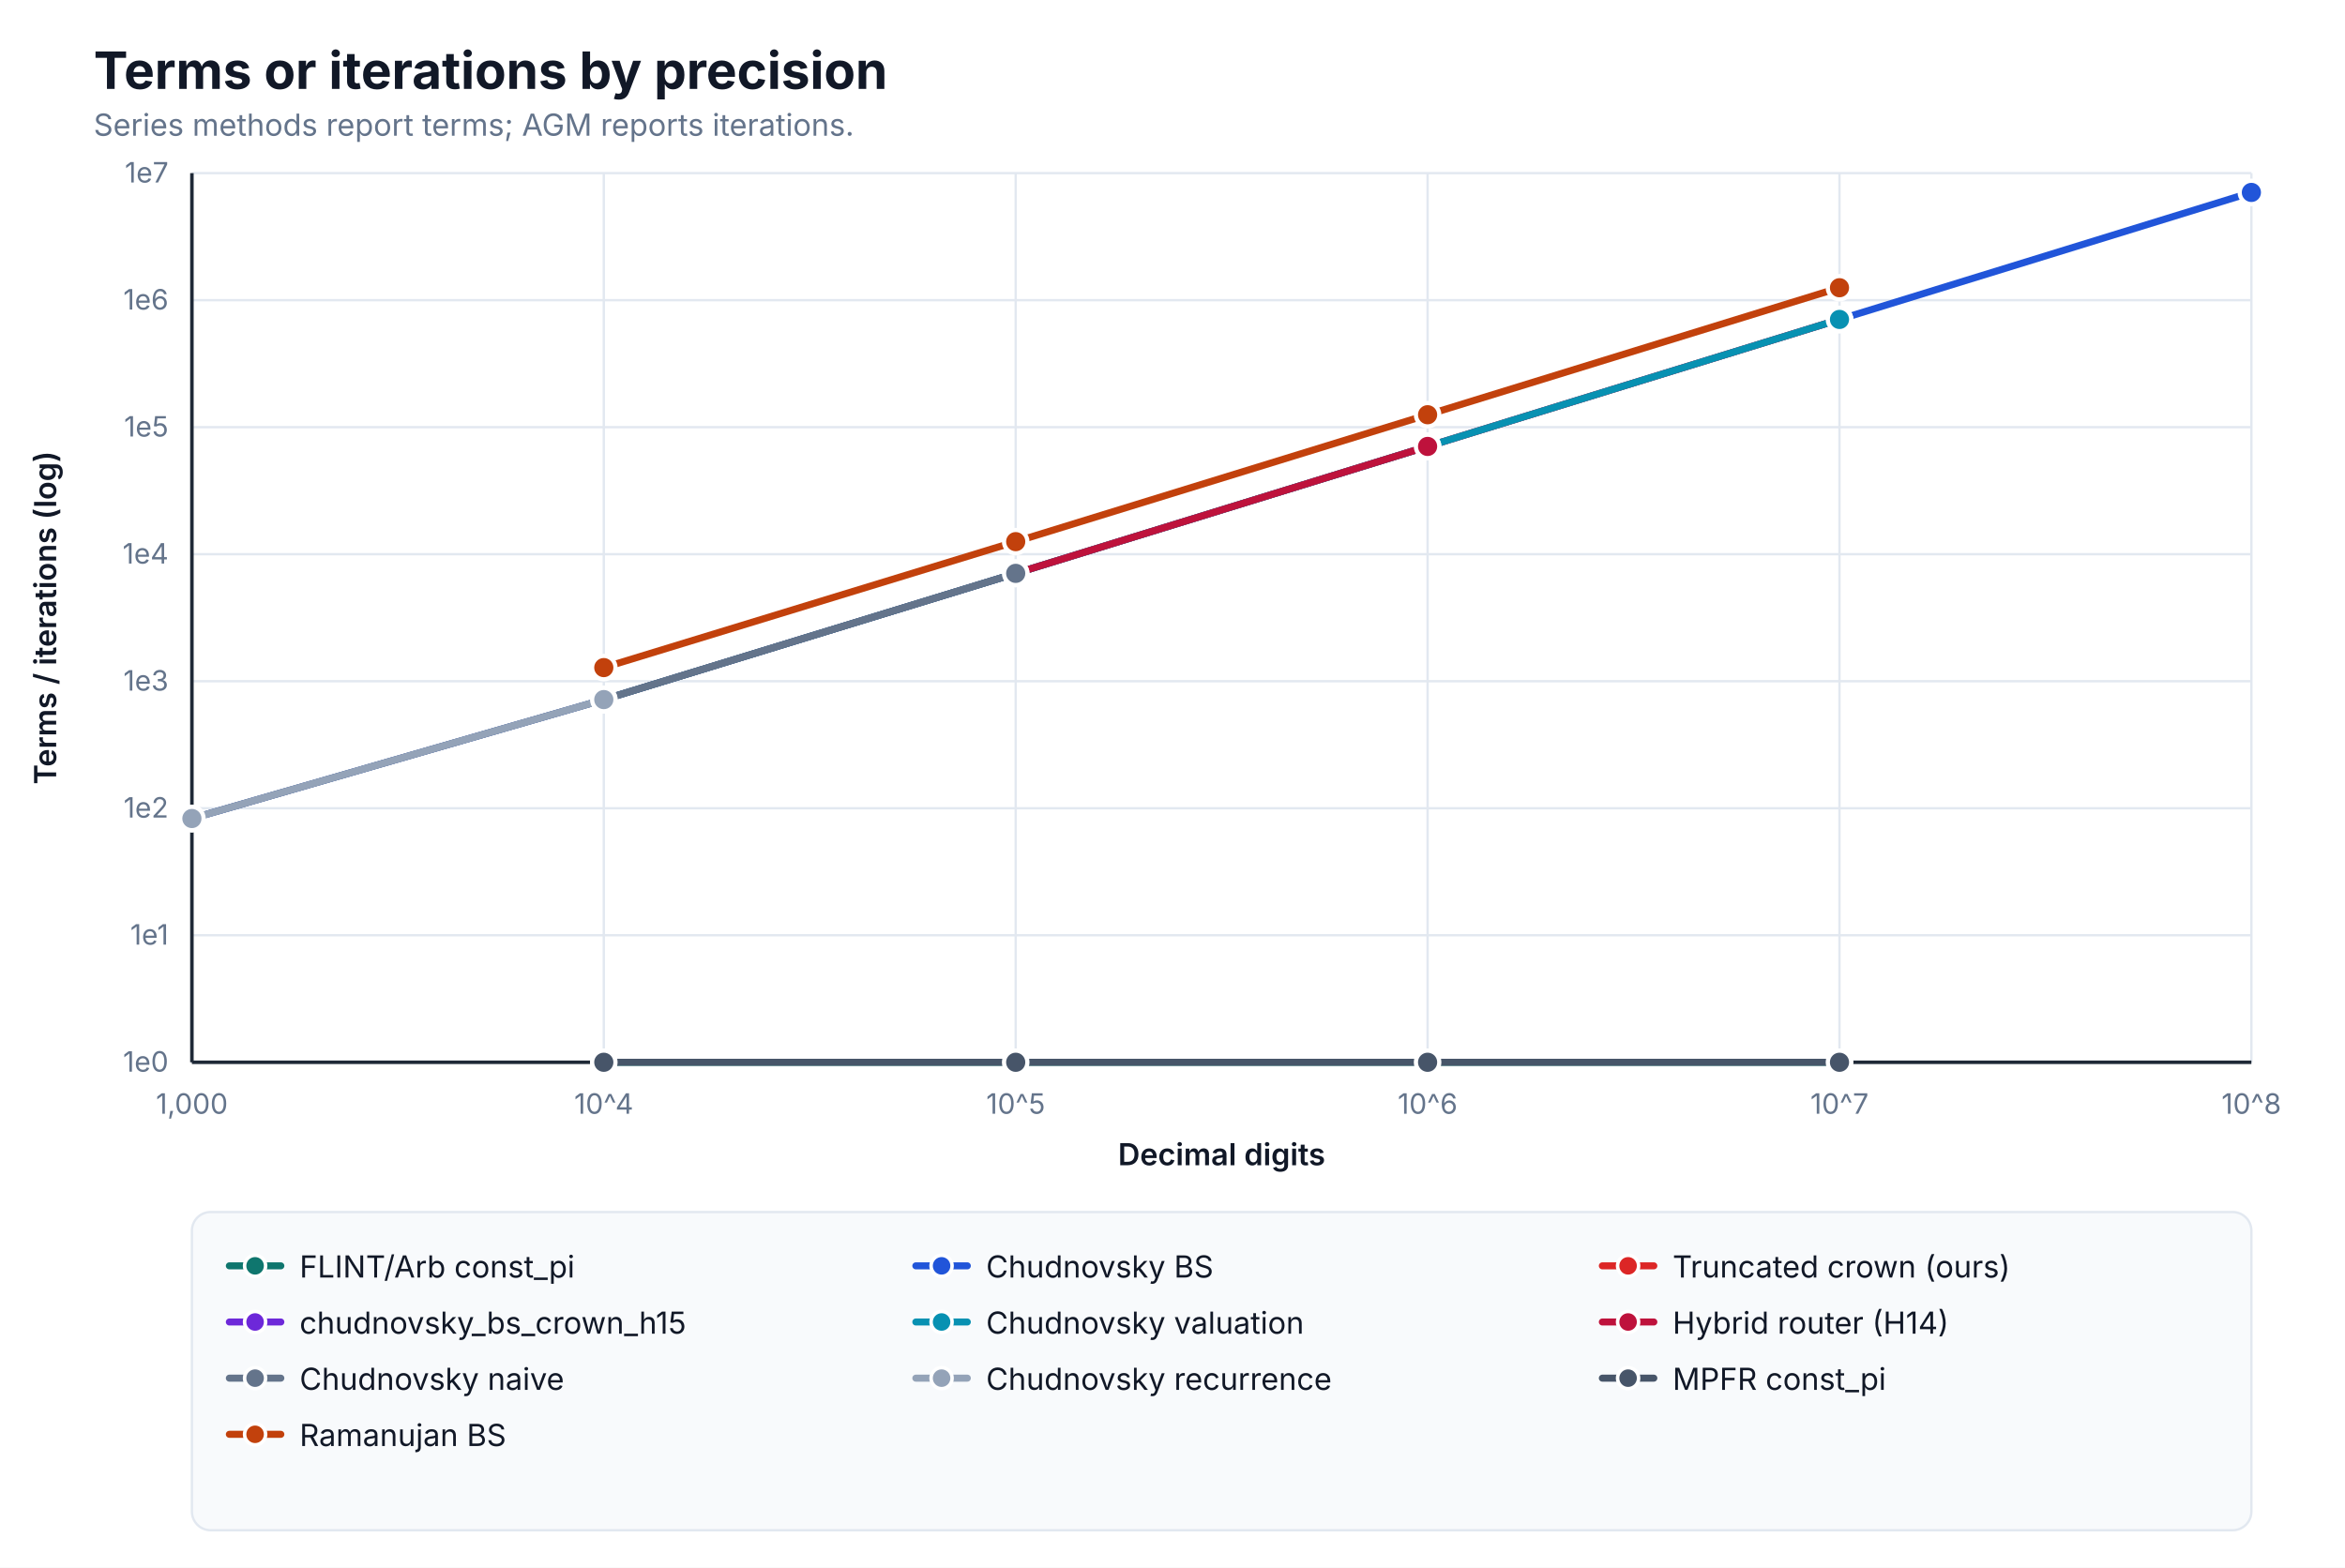
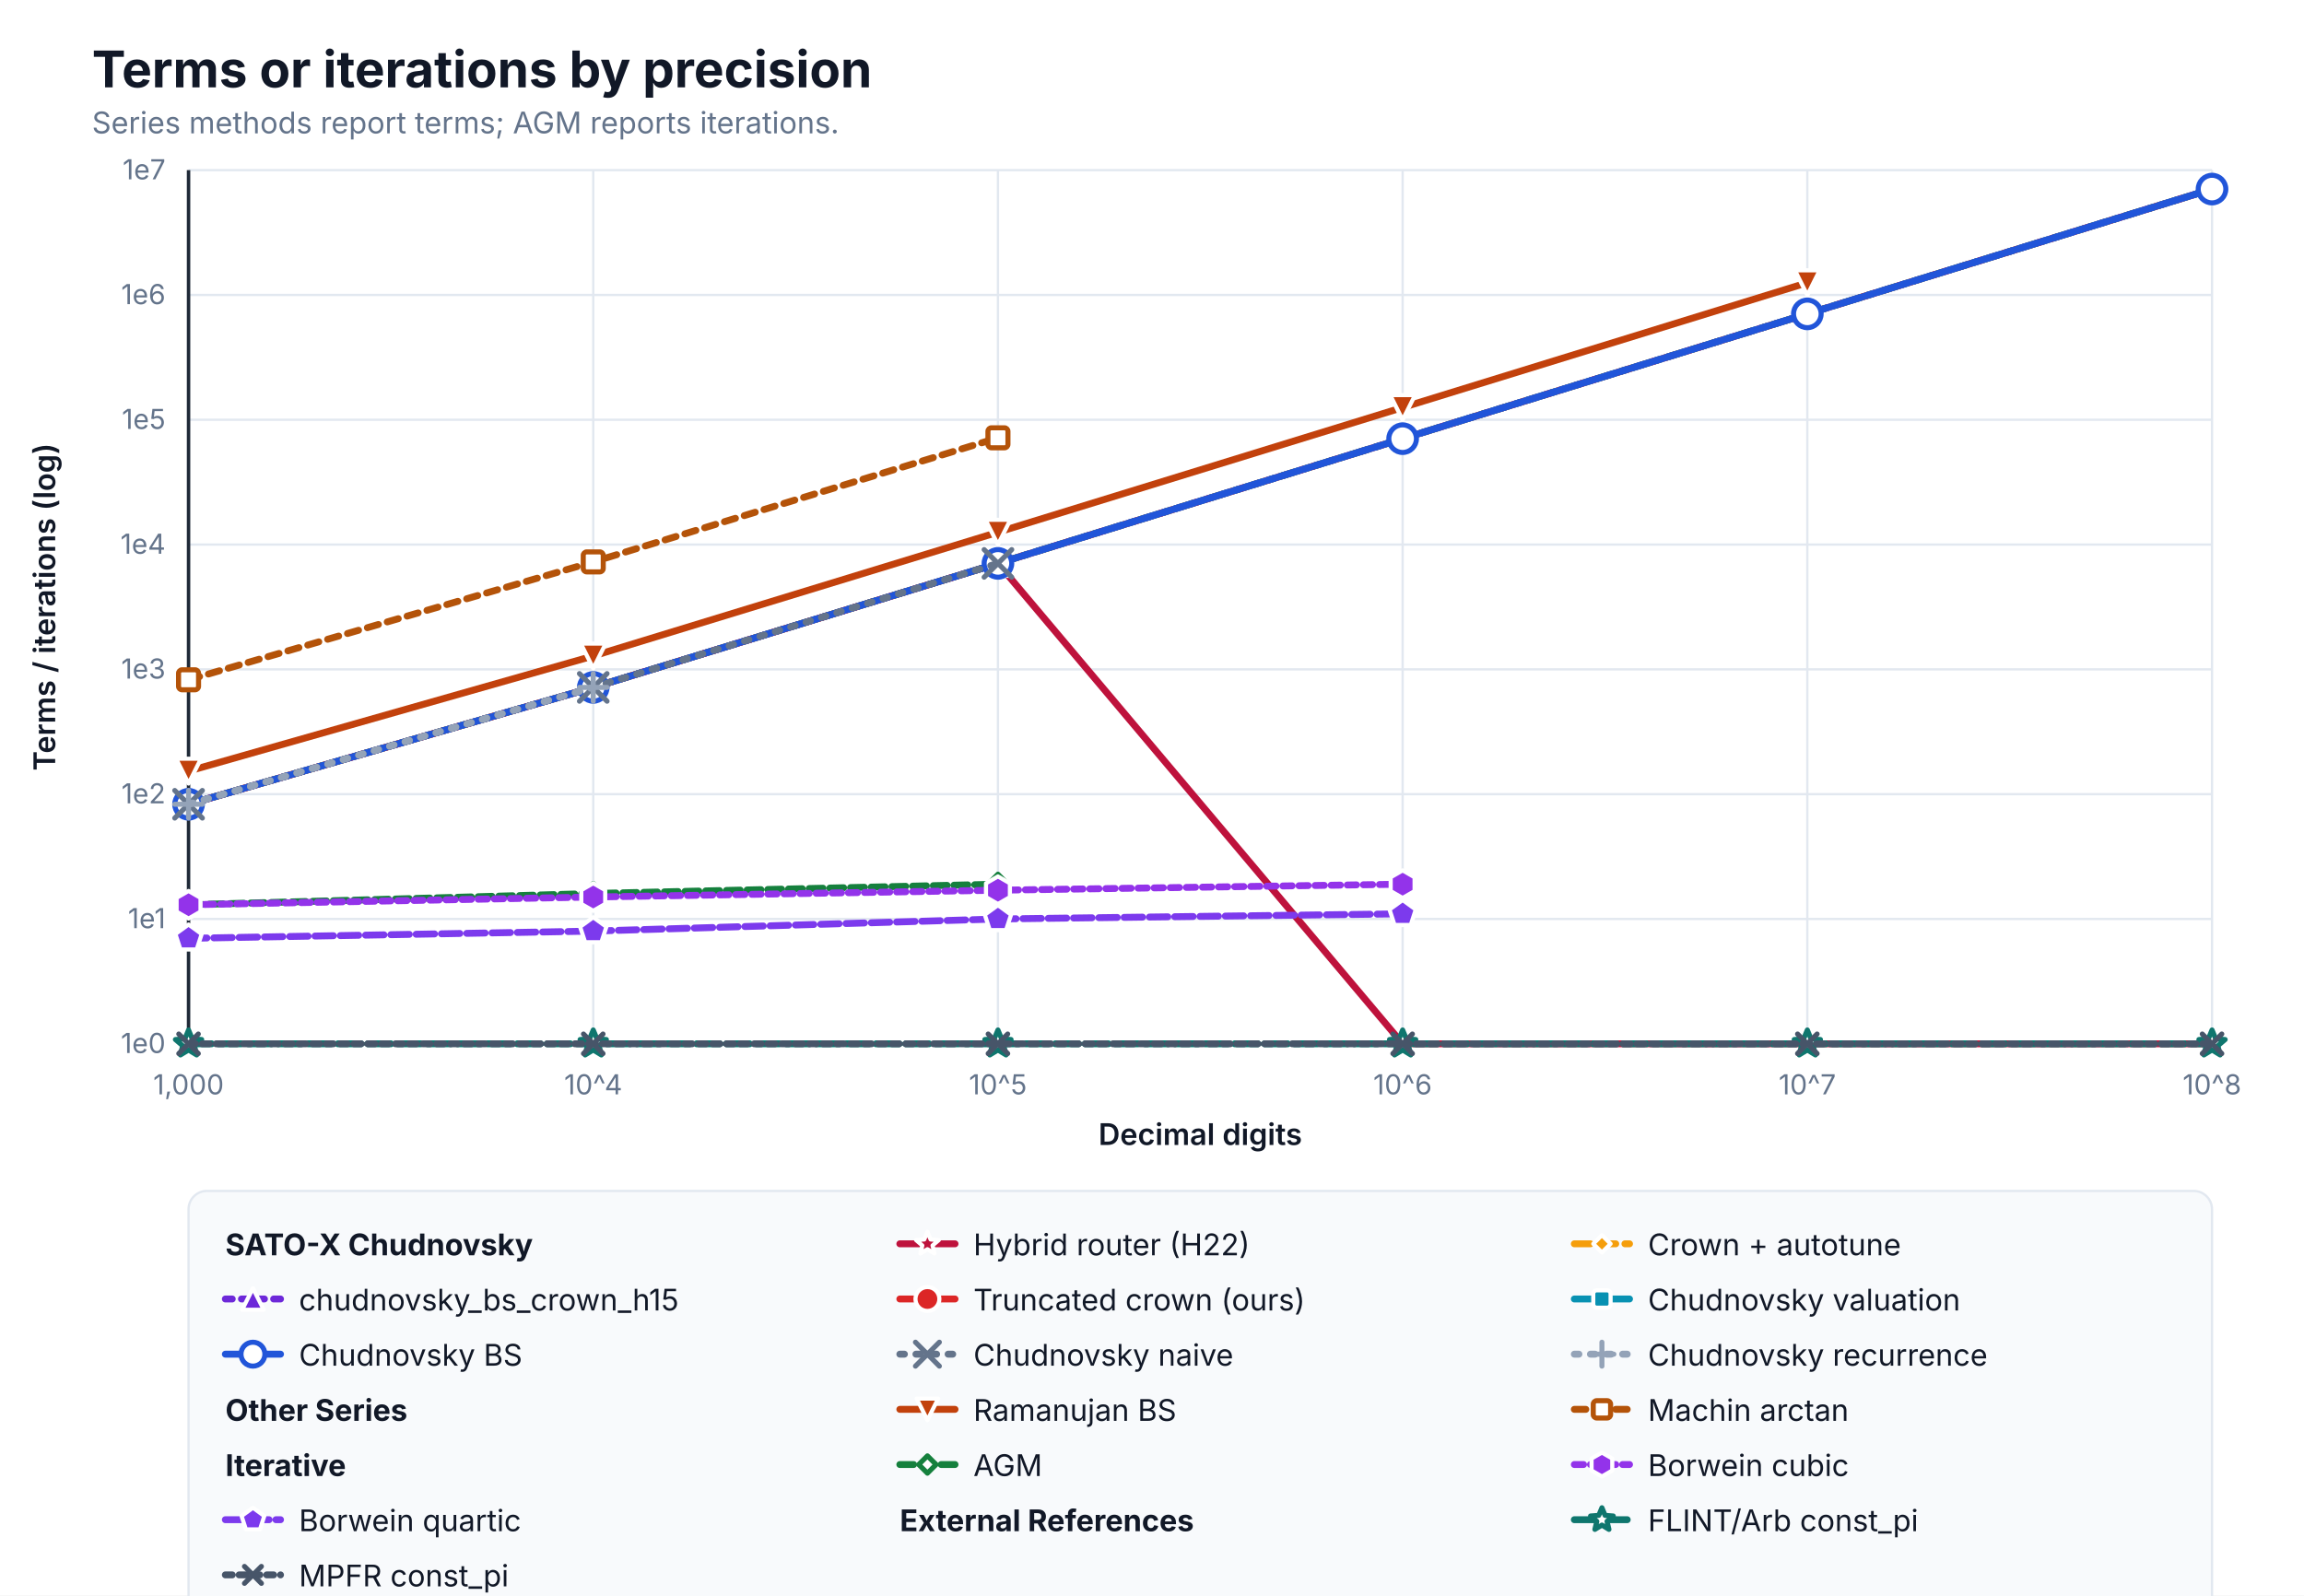
- <svg xmlns="http://www.w3.org/2000/svg" viewBox="0 0 1002 670" role="img" aria-labelledby="title desc">
+ <svg xmlns="http://www.w3.org/2000/svg" viewBox="0 0 1002 694" role="img" aria-labelledby="title desc">
  <style>text{font-family:-apple-system,BlinkMacSystemFont,'Segoe UI',sans-serif}.title{font-size:22px;font-weight:700;fill:#111827}.subtitle{font-size:13px;fill:#64748b}.axis{stroke:#1f2937;stroke-width:1.5}.grid{stroke:#e2e8f0;stroke-width:1}.tick{font-size:12px;fill:#64748b}.label{font-size:13px;font-weight:600;fill:#111827}.legend{font-size:13px;fill:#111827}.legend-box{fill:#f8fafc;stroke:#e2e8f0;stroke-width:1}.refline{stroke:#94a3b8;stroke-width:1.5;stroke-dasharray:6 4}</style>
-   <rect width="1002" height="670" fill="#fff" />
+   <rect width="1002" height="694" fill="#fff" />
  <text class="title" x="40" y="38">Terms or iterations by precision</text>
  <text class="subtitle" x="40" y="58">Series methods report terms; AGM reports iterations.</text>
  <line class="grid" x1="82" y1="74" x2="82" y2="454" />
  <text class="tick" x="82" y="476" text-anchor="middle">1,000</text>
  <line class="grid" x1="258" y1="74" x2="258" y2="454" />
  <text class="tick" x="258" y="476" text-anchor="middle">10^4</text>
  <line class="grid" x1="434" y1="74" x2="434" y2="454" />
  <text class="tick" x="434" y="476" text-anchor="middle">10^5</text>
  <line class="grid" x1="610" y1="74" x2="610" y2="454" />
  <text class="tick" x="610" y="476" text-anchor="middle">10^6</text>
  <line class="grid" x1="786" y1="74" x2="786" y2="454" />
  <text class="tick" x="786" y="476" text-anchor="middle">10^7</text>
  <line class="grid" x1="962" y1="74" x2="962" y2="454" />
  <text class="tick" x="962" y="476" text-anchor="middle">10^8</text>
  <line class="grid" x1="82" y1="454" x2="962" y2="454" />
  <text class="tick" x="72" y="458" text-anchor="end">1e0</text>
  <line class="grid" x1="82" y1="399.71" x2="962" y2="399.71" />
  <text class="tick" x="72" y="403.71" text-anchor="end">1e1</text>
  <line class="grid" x1="82" y1="345.43" x2="962" y2="345.43" />
  <text class="tick" x="72" y="349.43" text-anchor="end">1e2</text>
  <line class="grid" x1="82" y1="291.14" x2="962" y2="291.14" />
  <text class="tick" x="72" y="295.14" text-anchor="end">1e3</text>
  <line class="grid" x1="82" y1="236.86" x2="962" y2="236.86" />
  <text class="tick" x="72" y="240.86" text-anchor="end">1e4</text>
  <line class="grid" x1="82" y1="182.57" x2="962" y2="182.57" />
  <text class="tick" x="72" y="186.57" text-anchor="end">1e5</text>
  <line class="grid" x1="82" y1="128.29" x2="962" y2="128.29" />
  <text class="tick" x="72" y="132.29" text-anchor="end">1e6</text>
  <line class="grid" x1="82" y1="74" x2="962" y2="74" />
  <text class="tick" x="72" y="78" text-anchor="end">1e7</text>
  <line class="axis" x1="82" y1="454" x2="962" y2="454" />
  <line class="axis" x1="82" y1="74" x2="82" y2="454" />
  <text class="label" x="522" y="498" text-anchor="middle">Decimal digits</text>
  <text class="label" transform="translate(24 264) rotate(-90)" text-anchor="middle">Terms / iterations (log)</text>
-   <path d="M258 454 L434 454 L610 454 L786 454" fill="none" stroke="#0f766e" stroke-width="3" stroke-linejoin="round" stroke-linecap="round" />
-   <circle cx="258" cy="454" r="5" fill="#0f766e" stroke="#fff" stroke-width="1.8" />
-   <circle cx="434" cy="454" r="5" fill="#0f766e" stroke="#fff" stroke-width="1.8" />
-   <circle cx="610" cy="454" r="5" fill="#0f766e" stroke="#fff" stroke-width="1.8" />
-   <circle cx="786" cy="454" r="5" fill="#0f766e" stroke="#fff" stroke-width="1.8" />
+   <path d="M82 349.82 L258 298.99 L434 245.05 L610 454 L786 454 L962 454" fill="none" stroke="#be123c" stroke-width="3" stroke-linejoin="round" stroke-linecap="round" />
+   <polygon points="82,343.82 83.59,347.64 87.71,347.97 84.57,350.66 85.53,354.68 82,352.52 78.47,354.68 79.43,350.66 76.29,347.97 80.41,347.64" fill="#be123c" stroke="#fff" stroke-width="1.8" stroke-linejoin="round" />
+   <polygon points="258,292.99 259.59,296.8 263.71,297.13 260.57,299.82 261.53,303.84 258,301.69 254.47,303.84 255.43,299.82 252.29,297.13 256.41,296.8" fill="#be123c" stroke="#fff" stroke-width="1.8" stroke-linejoin="round" />
+   <polygon points="434,239.05 435.59,242.87 439.71,243.2 436.57,245.89 437.53,249.91 434,247.75 430.47,249.91 431.43,245.89 428.29,243.2 432.41,242.87" fill="#be123c" stroke="#fff" stroke-width="1.8" stroke-linejoin="round" />
+   <polygon points="610,448 611.59,451.82 615.71,452.15 612.57,454.83 613.53,458.85 610,456.7 606.47,458.85 607.43,454.83 604.29,452.15 608.41,451.82" fill="#be123c" stroke="#fff" stroke-width="1.8" stroke-linejoin="round" />
+   <polygon points="786,448 787.59,451.82 791.71,452.15 788.57,454.83 789.53,458.85 786,456.7 782.47,458.85 783.43,454.83 780.29,452.15 784.41,451.82" fill="#be123c" stroke="#fff" stroke-width="1.8" stroke-linejoin="round" />
+   <polygon points="962,448 963.59,451.82 967.71,452.15 964.57,454.83 965.53,458.85 962,456.7 958.47,458.85 959.43,454.83 956.29,452.15 960.41,451.82" fill="#be123c" stroke="#fff" stroke-width="1.8" stroke-linejoin="round" />
+   <path d="M82 349.82 L258 298.99 L434 245.05 L610 190.8 L786 136.52 L962 82.24" fill="none" stroke="#f59e0b" stroke-width="3" stroke-linejoin="round" stroke-linecap="round" stroke-dasharray="7 4" />
+   <polygon points="82,345.47 86.35,349.82 82,354.17 77.65,349.82" fill="#f59e0b" stroke="#fff" stroke-width="1.8" stroke-linejoin="round" />
+   <polygon points="258,294.64 262.35,298.99 258,303.34 253.65,298.99" fill="#f59e0b" stroke="#fff" stroke-width="1.8" stroke-linejoin="round" />
+   <polygon points="434,240.7 438.35,245.05 434,249.4 429.65,245.05" fill="#f59e0b" stroke="#fff" stroke-width="1.8" stroke-linejoin="round" />
+   <polygon points="610,186.45 614.35,190.8 610,195.15 605.65,190.8" fill="#f59e0b" stroke="#fff" stroke-width="1.8" stroke-linejoin="round" />
+   <polygon points="786,132.17 790.35,136.52 786,140.87 781.65,136.52" fill="#f59e0b" stroke="#fff" stroke-width="1.8" stroke-linejoin="round" />
+   <polygon points="962,77.89 966.35,82.24 962,86.59 957.65,82.24" fill="#f59e0b" stroke="#fff" stroke-width="1.8" stroke-linejoin="round" />
+   <path d="M82 349.82 L258 298.99 L434 245.05 L610 190.8 L786 136.52 L962 82.24" fill="none" stroke="#6d28d9" stroke-width="3" stroke-linejoin="round" stroke-linecap="round" stroke-dasharray="3 4" />
+   <polygon points="82,344.42 87.4,355.22 76.6,355.22" fill="#6d28d9" stroke="#fff" stroke-width="1.8" stroke-linejoin="round" />
+   <polygon points="258,293.59 263.4,304.39 252.6,304.39" fill="#6d28d9" stroke="#fff" stroke-width="1.8" stroke-linejoin="round" />
+   <polygon points="434,239.65 439.4,250.45 428.6,250.45" fill="#6d28d9" stroke="#fff" stroke-width="1.8" stroke-linejoin="round" />
+   <polygon points="610,185.4 615.4,196.2 604.6,196.2" fill="#6d28d9" stroke="#fff" stroke-width="1.8" stroke-linejoin="round" />
+   <polygon points="786,131.12 791.4,141.92 780.6,141.92" fill="#6d28d9" stroke="#fff" stroke-width="1.8" stroke-linejoin="round" />
+   <polygon points="962,76.84 967.4,87.64 956.6,87.64" fill="#6d28d9" stroke="#fff" stroke-width="1.8" stroke-linejoin="round" />
+   <path d="M82 349.82 L258 298.99 L434 245.05 L610 190.8 L786 136.52 L962 82.24" fill="none" stroke="#dc2626" stroke-width="3" stroke-linejoin="round" stroke-linecap="round" />
+   <circle cx="82" cy="349.82" r="6" fill="#dc2626" stroke="#fff" stroke-width="1.8" />
+   <circle cx="258" cy="298.99" r="6" fill="#dc2626" stroke="#fff" stroke-width="1.8" />
+   <circle cx="434" cy="245.05" r="6" fill="#dc2626" stroke="#fff" stroke-width="1.8" />
+   <circle cx="610" cy="190.8" r="6" fill="#dc2626" stroke="#fff" stroke-width="1.8" />
+   <circle cx="786" cy="136.52" r="6" fill="#dc2626" stroke="#fff" stroke-width="1.8" />
+   <circle cx="962" cy="82.24" r="6" fill="#dc2626" stroke="#fff" stroke-width="1.8" />
+   <path d="M82 349.82 L258 298.99 L434 245.05 L610 190.8 L786 136.52 L962 82.24" fill="none" stroke="#0891b2" stroke-width="3" stroke-linejoin="round" stroke-linecap="round" stroke-dasharray="8 3 2 3" />
+   <rect x="77.65" y="345.47" width="8.7" height="8.7" rx="1.5" fill="#0891b2" stroke="#fff" stroke-width="1.8" />
+   <rect x="253.65" y="294.64" width="8.7" height="8.7" rx="1.5" fill="#0891b2" stroke="#fff" stroke-width="1.8" />
+   <rect x="429.65" y="240.7" width="8.7" height="8.7" rx="1.5" fill="#0891b2" stroke="#fff" stroke-width="1.8" />
+   <rect x="605.65" y="186.45" width="8.7" height="8.7" rx="1.5" fill="#0891b2" stroke="#fff" stroke-width="1.8" />
+   <rect x="781.65" y="132.17" width="8.7" height="8.7" rx="1.5" fill="#0891b2" stroke="#fff" stroke-width="1.8" />
+   <rect x="957.65" y="77.89" width="8.7" height="8.7" rx="1.5" fill="#0891b2" stroke="#fff" stroke-width="1.8" />
  <path d="M82 349.82 L258 298.99 L434 245.05 L610 190.8 L786 136.52 L962 82.24" fill="none" stroke="#2155d9" stroke-width="3" stroke-linejoin="round" stroke-linecap="round" />
-   <circle cx="82" cy="349.82" r="5" fill="#2155d9" stroke="#fff" stroke-width="1.8" />
-   <circle cx="258" cy="298.99" r="5" fill="#2155d9" stroke="#fff" stroke-width="1.8" />
-   <circle cx="434" cy="245.05" r="5" fill="#2155d9" stroke="#fff" stroke-width="1.8" />
-   <circle cx="610" cy="190.8" r="5" fill="#2155d9" stroke="#fff" stroke-width="1.8" />
-   <circle cx="786" cy="136.52" r="5" fill="#2155d9" stroke="#fff" stroke-width="1.8" />
-   <circle cx="962" cy="82.24" r="5" fill="#2155d9" stroke="#fff" stroke-width="1.8" />
-   <path d="M258 298.99 L434 245.05 L610 190.8 L786 136.52" fill="none" stroke="#dc2626" stroke-width="3" stroke-linejoin="round" stroke-linecap="round" />
-   <circle cx="258" cy="298.99" r="5" fill="#dc2626" stroke="#fff" stroke-width="1.8" />
-   <circle cx="434" cy="245.05" r="5" fill="#dc2626" stroke="#fff" stroke-width="1.8" />
-   <circle cx="610" cy="190.8" r="5" fill="#dc2626" stroke="#fff" stroke-width="1.8" />
-   <circle cx="786" cy="136.52" r="5" fill="#dc2626" stroke="#fff" stroke-width="1.8" />
-   <circle cx="610" cy="190.8" r="5" fill="#6d28d9" stroke="#fff" stroke-width="1.8" />
-   <path d="M258 298.99 L434 245.05 L610 190.8 L786 136.52" fill="none" stroke="#0891b2" stroke-width="3" stroke-linejoin="round" stroke-linecap="round" />
-   <circle cx="258" cy="298.99" r="5" fill="#0891b2" stroke="#fff" stroke-width="1.8" />
-   <circle cx="434" cy="245.05" r="5" fill="#0891b2" stroke="#fff" stroke-width="1.8" />
-   <circle cx="610" cy="190.8" r="5" fill="#0891b2" stroke="#fff" stroke-width="1.8" />
-   <circle cx="786" cy="136.52" r="5" fill="#0891b2" stroke="#fff" stroke-width="1.8" />
-   <path d="M434 245.05 L610 190.8" fill="none" stroke="#be123c" stroke-width="3" stroke-linejoin="round" stroke-linecap="round" />
-   <circle cx="434" cy="245.05" r="5" fill="#be123c" stroke="#fff" stroke-width="1.8" />
-   <circle cx="610" cy="190.8" r="5" fill="#be123c" stroke="#fff" stroke-width="1.8" />
-   <path d="M82 349.82 L258 298.99 L434 245.05" fill="none" stroke="#64748b" stroke-width="3" stroke-linejoin="round" stroke-linecap="round" />
-   <circle cx="82" cy="349.82" r="5" fill="#64748b" stroke="#fff" stroke-width="1.8" />
-   <circle cx="258" cy="298.99" r="5" fill="#64748b" stroke="#fff" stroke-width="1.8" />
-   <circle cx="434" cy="245.05" r="5" fill="#64748b" stroke="#fff" stroke-width="1.8" />
-   <path d="M82 349.82 L258 298.99" fill="none" stroke="#94a3b8" stroke-width="3" stroke-linejoin="round" stroke-linecap="round" />
-   <circle cx="82" cy="349.82" r="5" fill="#94a3b8" stroke="#fff" stroke-width="1.8" />
-   <circle cx="258" cy="298.99" r="5" fill="#94a3b8" stroke="#fff" stroke-width="1.8" />
-   <path d="M258 454 L434 454 L610 454 L786 454" fill="none" stroke="#475569" stroke-width="3" stroke-linejoin="round" stroke-linecap="round" />
-   <circle cx="258" cy="454" r="5" fill="#475569" stroke="#fff" stroke-width="1.8" />
-   <circle cx="434" cy="454" r="5" fill="#475569" stroke="#fff" stroke-width="1.8" />
-   <circle cx="610" cy="454" r="5" fill="#475569" stroke="#fff" stroke-width="1.8" />
-   <circle cx="786" cy="454" r="5" fill="#475569" stroke="#fff" stroke-width="1.8" />
-   <path d="M258 285.32 L434 231.49 L610 177.25 L786 122.97" fill="none" stroke="#c2410c" stroke-width="3" stroke-linejoin="round" stroke-linecap="round" />
-   <circle cx="258" cy="285.32" r="5" fill="#c2410c" stroke="#fff" stroke-width="1.8" />
-   <circle cx="434" cy="231.49" r="5" fill="#c2410c" stroke="#fff" stroke-width="1.8" />
-   <circle cx="610" cy="177.25" r="5" fill="#c2410c" stroke="#fff" stroke-width="1.8" />
-   <circle cx="786" cy="122.97" r="5" fill="#c2410c" stroke="#fff" stroke-width="1.8" />
-   <rect class="legend-box" x="82" y="518" width="880" height="136" rx="8" />
-   <line x1="98" y1="541" x2="120" y2="541" stroke="#0f766e" stroke-width="3" stroke-linecap="round" />
-   <circle cx="109" cy="541" r="4.5" fill="#0f766e" stroke="#fff" stroke-width="1.5" />
-   <text class="legend" x="128" y="546">FLINT/Arb const_pi</text>
-   <line x1="391.33" y1="541" x2="413.33" y2="541" stroke="#2155d9" stroke-width="3" stroke-linecap="round" />
-   <circle cx="402.33" cy="541" r="4.5" fill="#2155d9" stroke="#fff" stroke-width="1.5" />
-   <text class="legend" x="421.33" y="546">Chudnovsky BS</text>
-   <line x1="684.67" y1="541" x2="706.67" y2="541" stroke="#dc2626" stroke-width="3" stroke-linecap="round" />
-   <circle cx="695.67" cy="541" r="4.5" fill="#dc2626" stroke="#fff" stroke-width="1.5" />
-   <text class="legend" x="714.67" y="546">Truncated crown (ours)</text>
-   <line x1="98" y1="565" x2="120" y2="565" stroke="#6d28d9" stroke-width="3" stroke-linecap="round" />
-   <circle cx="109" cy="565" r="4.5" fill="#6d28d9" stroke="#fff" stroke-width="1.5" />
-   <text class="legend" x="128" y="570">chudnovsky_bs_crown_h15</text>
-   <line x1="391.33" y1="565" x2="413.33" y2="565" stroke="#0891b2" stroke-width="3" stroke-linecap="round" />
-   <circle cx="402.33" cy="565" r="4.5" fill="#0891b2" stroke="#fff" stroke-width="1.5" />
-   <text class="legend" x="421.33" y="570">Chudnovsky valuation</text>
-   <line x1="684.67" y1="565" x2="706.67" y2="565" stroke="#be123c" stroke-width="3" stroke-linecap="round" />
-   <circle cx="695.67" cy="565" r="4.5" fill="#be123c" stroke="#fff" stroke-width="1.5" />
-   <text class="legend" x="714.67" y="570">Hybrid router (H14)</text>
-   <line x1="98" y1="589" x2="120" y2="589" stroke="#64748b" stroke-width="3" stroke-linecap="round" />
-   <circle cx="109" cy="589" r="4.5" fill="#64748b" stroke="#fff" stroke-width="1.5" />
-   <text class="legend" x="128" y="594">Chudnovsky naive</text>
-   <line x1="391.33" y1="589" x2="413.33" y2="589" stroke="#94a3b8" stroke-width="3" stroke-linecap="round" />
-   <circle cx="402.33" cy="589" r="4.5" fill="#94a3b8" stroke="#fff" stroke-width="1.5" />
-   <text class="legend" x="421.33" y="594">Chudnovsky recurrence</text>
-   <line x1="684.67" y1="589" x2="706.67" y2="589" stroke="#475569" stroke-width="3" stroke-linecap="round" />
-   <circle cx="695.67" cy="589" r="4.5" fill="#475569" stroke="#fff" stroke-width="1.5" />
-   <text class="legend" x="714.67" y="594">MPFR const_pi</text>
-   <line x1="98" y1="613" x2="120" y2="613" stroke="#c2410c" stroke-width="3" stroke-linecap="round" />
-   <circle cx="109" cy="613" r="4.5" fill="#c2410c" stroke="#fff" stroke-width="1.5" />
-   <text class="legend" x="128" y="618">Ramanujan BS</text>
+   <circle cx="82" cy="349.82" r="6" fill="#fff" stroke="#2155d9" stroke-width="2.2" />
+   <circle cx="258" cy="298.99" r="6" fill="#fff" stroke="#2155d9" stroke-width="2.2" />
+   <circle cx="434" cy="245.05" r="6" fill="#fff" stroke="#2155d9" stroke-width="2.2" />
+   <circle cx="610" cy="190.8" r="6" fill="#fff" stroke="#2155d9" stroke-width="2.2" />
+   <circle cx="786" cy="136.52" r="6" fill="#fff" stroke="#2155d9" stroke-width="2.2" />
+   <circle cx="962" cy="82.24" r="6" fill="#fff" stroke="#2155d9" stroke-width="2.2" />
+   <path d="M82 349.82 L258 298.99 L434 245.05" fill="none" stroke="#64748b" stroke-width="3" stroke-linejoin="round" stroke-linecap="round" stroke-dasharray="2 5" />
+   <path d="M76 343.82 L88 355.82 M88 343.82 L76 355.82" stroke="#64748b" stroke-width="2.2" stroke-linecap="round" />
+   <path d="M252 292.99 L264 304.99 M264 292.99 L252 304.99" stroke="#64748b" stroke-width="2.2" stroke-linecap="round" />
+   <path d="M428 239.05 L440 251.05 M440 239.05 L428 251.05" stroke="#64748b" stroke-width="2.2" stroke-linecap="round" />
+   <path d="M82 349.82 L258 298.99" fill="none" stroke="#94a3b8" stroke-width="3" stroke-linejoin="round" stroke-linecap="round" stroke-dasharray="2 5" />
+   <path d="M76 349.82 L88 349.82 M82 343.82 L82 355.82" stroke="#94a3b8" stroke-width="2.2" stroke-linecap="round" />
+   <path d="M252 298.99 L264 298.99 M258 292.99 L258 304.99" stroke="#94a3b8" stroke-width="2.2" stroke-linecap="round" />
+   <path d="M82 335.4 L258 285.32 L434 231.49 L610 177.25 L786 122.97" fill="none" stroke="#c2410c" stroke-width="3" stroke-linejoin="round" stroke-linecap="round" />
+   <polygon points="76.6,330 87.4,330 82,340.8" fill="#c2410c" stroke="#fff" stroke-width="1.8" stroke-linejoin="round" />
+   <polygon points="252.6,279.92 263.4,279.92 258,290.72" fill="#c2410c" stroke="#fff" stroke-width="1.8" stroke-linejoin="round" />
+   <polygon points="428.6,226.09 439.4,226.09 434,236.89" fill="#c2410c" stroke="#fff" stroke-width="1.8" stroke-linejoin="round" />
+   <polygon points="604.6,171.85 615.4,171.85 610,182.65" fill="#c2410c" stroke="#fff" stroke-width="1.8" stroke-linejoin="round" />
+   <polygon points="780.6,117.57 791.4,117.57 786,128.37" fill="#c2410c" stroke="#fff" stroke-width="1.8" stroke-linejoin="round" />
+   <path d="M82 295.68 L258 244.4 L434 190.43" fill="none" stroke="#b45309" stroke-width="3" stroke-linejoin="round" stroke-linecap="round" stroke-dasharray="5 4" />
+   <rect x="77.65" y="291.33" width="8.7" height="8.7" rx="1.5" fill="#fff" stroke="#b45309" stroke-width="2.2" />
+   <rect x="253.65" y="240.05" width="8.7" height="8.7" rx="1.5" fill="#fff" stroke="#b45309" stroke-width="2.2" />
+   <rect x="429.65" y="186.08" width="8.7" height="8.7" rx="1.5" fill="#fff" stroke="#b45309" stroke-width="2.2" />
+   <path d="M82 393.53 L258 388.63 L434 384.58" fill="none" stroke="#15803d" stroke-width="3" stroke-linejoin="round" stroke-linecap="round" stroke-dasharray="6 3" />
+   <polygon points="82,389.18 86.35,393.53 82,397.88 77.65,393.53" fill="#fff" stroke="#15803d" stroke-width="2.2" stroke-linejoin="round" />
+   <polygon points="258,384.28 262.35,388.63 258,392.98 253.65,388.63" fill="#fff" stroke="#15803d" stroke-width="2.2" stroke-linejoin="round" />
+   <polygon points="434,380.23 438.35,384.58 434,388.93 429.65,384.58" fill="#fff" stroke="#15803d" stroke-width="2.2" stroke-linejoin="round" />
+   <path d="M82 393.53 L258 390.16 L434 387.2 L610 384.58" fill="none" stroke="#9333ea" stroke-width="3" stroke-linejoin="round" stroke-linecap="round" stroke-dasharray="4 3" />
+   <polygon points="87.2,396.53 82,399.53 76.8,396.53 76.8,390.53 82,387.53 87.2,390.53" fill="#9333ea" stroke="#fff" stroke-width="1.8" stroke-linejoin="round" />
+   <polygon points="263.2,393.16 258,396.16 252.8,393.16 252.8,387.16 258,384.16 263.2,387.16" fill="#9333ea" stroke="#fff" stroke-width="1.8" stroke-linejoin="round" />
+   <polygon points="439.2,390.2 434,393.2 428.8,390.2 428.8,384.2 434,381.2 439.2,384.2" fill="#9333ea" stroke="#fff" stroke-width="1.8" stroke-linejoin="round" />
+   <polygon points="615.2,387.58 610,390.58 604.8,387.58 604.8,381.58 610,378.58 615.2,381.58" fill="#9333ea" stroke="#fff" stroke-width="1.8" stroke-linejoin="round" />
+   <path d="M82 408.12 L258 404.98 L434 399.71 L610 397.47" fill="none" stroke="#7c3aed" stroke-width="3" stroke-linejoin="round" stroke-linecap="round" stroke-dasharray="8 3" />
+   <polygon points="82,402.12 87.71,406.27 85.53,412.98 78.47,412.98 76.29,406.27" fill="#7c3aed" stroke="#fff" stroke-width="1.8" stroke-linejoin="round" />
+   <polygon points="258,398.98 263.71,403.12 261.53,409.83 254.47,409.83 252.29,403.12" fill="#7c3aed" stroke="#fff" stroke-width="1.8" stroke-linejoin="round" />
+   <polygon points="434,393.71 439.71,397.86 437.53,404.57 430.47,404.57 428.29,397.86" fill="#7c3aed" stroke="#fff" stroke-width="1.8" stroke-linejoin="round" />
+   <polygon points="610,391.47 615.71,395.61 613.53,402.32 606.47,402.32 604.29,395.61" fill="#7c3aed" stroke="#fff" stroke-width="1.8" stroke-linejoin="round" />
+   <path d="M82 454 L258 454 L434 454 L610 454 L786 454 L962 454" fill="none" stroke="#0f766e" stroke-width="3" stroke-linejoin="round" stroke-linecap="round" stroke-dasharray="10 3" />
+   <polygon points="82,448 83.59,451.82 87.71,452.15 84.57,454.83 85.53,458.85 82,456.7 78.47,458.85 79.43,454.83 76.29,452.15 80.41,451.82" fill="#fff" stroke="#0f766e" stroke-width="2.2" stroke-linejoin="round" />
+   <polygon points="258,448 259.59,451.82 263.71,452.15 260.57,454.83 261.53,458.85 258,456.7 254.47,458.85 255.43,454.83 252.29,452.15 256.41,451.82" fill="#fff" stroke="#0f766e" stroke-width="2.2" stroke-linejoin="round" />
+   <polygon points="434,448 435.59,451.82 439.71,452.15 436.57,454.83 437.53,458.85 434,456.7 430.47,458.85 431.43,454.83 428.29,452.15 432.41,451.82" fill="#fff" stroke="#0f766e" stroke-width="2.2" stroke-linejoin="round" />
+   <polygon points="610,448 611.59,451.82 615.71,452.15 612.57,454.83 613.53,458.85 610,456.7 606.47,458.85 607.43,454.83 604.29,452.15 608.41,451.82" fill="#fff" stroke="#0f766e" stroke-width="2.2" stroke-linejoin="round" />
+   <polygon points="786,448 787.59,451.82 791.71,452.15 788.57,454.83 789.53,458.85 786,456.7 782.47,458.85 783.43,454.83 780.29,452.15 784.41,451.82" fill="#fff" stroke="#0f766e" stroke-width="2.2" stroke-linejoin="round" />
+   <polygon points="962,448 963.59,451.82 967.71,452.15 964.57,454.83 965.53,458.85 962,456.7 958.47,458.85 959.43,454.83 956.29,452.15 960.41,451.82" fill="#fff" stroke="#0f766e" stroke-width="2.2" stroke-linejoin="round" />
+   <path d="M82 454 L258 454 L434 454 L610 454 L786 454 L962 454" fill="none" stroke="#475569" stroke-width="3" stroke-linejoin="round" stroke-linecap="round" stroke-dasharray="3 3" />
+   <path d="M76 454 L88 454 M82 448 L82 460" transform="rotate(45 82 454)" stroke="#475569" stroke-width="2.2" stroke-linecap="round" />
+   <path d="M252 454 L264 454 M258 448 L258 460" transform="rotate(45 258 454)" stroke="#475569" stroke-width="2.2" stroke-linecap="round" />
+   <path d="M428 454 L440 454 M434 448 L434 460" transform="rotate(45 434 454)" stroke="#475569" stroke-width="2.2" stroke-linecap="round" />
+   <path d="M604 454 L616 454 M610 448 L610 460" transform="rotate(45 610 454)" stroke="#475569" stroke-width="2.2" stroke-linecap="round" />
+   <path d="M780 454 L792 454 M786 448 L786 460" transform="rotate(45 786 454)" stroke="#475569" stroke-width="2.2" stroke-linecap="round" />
+   <path d="M956 454 L968 454 M962 448 L962 460" transform="rotate(45 962 454)" stroke="#475569" stroke-width="2.2" stroke-linecap="round" />
+   <rect class="legend-box" x="82" y="518" width="880" height="208" rx="8" />
+   <text class="legend" x="98" y="546" font-weight="700" fill="#64748b">SATO-X Chudnovsky</text>
+   <line x1="391.33" y1="541" x2="415.33" y2="541" stroke="#be123c" stroke-width="3" stroke-linecap="round" />
+   <polygon points="403.33,535.8 404.71,539.11 408.28,539.39 405.56,541.72 406.39,545.21 403.33,543.34 400.28,545.21 401.11,541.72 398.39,539.39 401.96,539.11" fill="#be123c" stroke="#fff" stroke-width="1.8" stroke-linejoin="round" />
+   <text class="legend" x="423.33" y="546">Hybrid router (H22)</text>
+   <line x1="684.67" y1="541" x2="708.67" y2="541" stroke="#f59e0b" stroke-width="3" stroke-linecap="round" stroke-dasharray="7 4" />
+   <polygon points="696.67,537.23 700.44,541 696.67,544.77 692.9,541" fill="#f59e0b" stroke="#fff" stroke-width="1.8" stroke-linejoin="round" />
+   <text class="legend" x="716.67" y="546">Crown + autotune</text>
+   <line x1="98" y1="565" x2="122" y2="565" stroke="#6d28d9" stroke-width="3" stroke-linecap="round" stroke-dasharray="3 4" />
+   <polygon points="110,560.32 114.68,569.68 105.32,569.68" fill="#6d28d9" stroke="#fff" stroke-width="1.8" stroke-linejoin="round" />
+   <text class="legend" x="130" y="570">chudnovsky_bs_crown_h15</text>
+   <line x1="391.33" y1="565" x2="415.33" y2="565" stroke="#dc2626" stroke-width="3" stroke-linecap="round" />
+   <circle cx="403.33" cy="565" r="5.2" fill="#dc2626" stroke="#fff" stroke-width="1.8" />
+   <text class="legend" x="423.33" y="570">Truncated crown (ours)</text>
+   <line x1="684.67" y1="565" x2="708.67" y2="565" stroke="#0891b2" stroke-width="3" stroke-linecap="round" stroke-dasharray="8 3 2 3" />
+   <rect x="692.9" y="561.23" width="7.54" height="7.54" rx="1.5" fill="#0891b2" stroke="#fff" stroke-width="1.8" />
+   <text class="legend" x="716.67" y="570">Chudnovsky valuation</text>
+   <line x1="98" y1="589" x2="122" y2="589" stroke="#2155d9" stroke-width="3" stroke-linecap="round" />
+   <circle cx="110" cy="589" r="5.2" fill="#fff" stroke="#2155d9" stroke-width="2.2" />
+   <text class="legend" x="130" y="594">Chudnovsky BS</text>
+   <line x1="391.33" y1="589" x2="415.33" y2="589" stroke="#64748b" stroke-width="3" stroke-linecap="round" stroke-dasharray="2 5" />
+   <path d="M398.13 583.8 L408.53 594.2 M408.53 583.8 L398.13 594.2" stroke="#64748b" stroke-width="2.2" stroke-linecap="round" />
+   <text class="legend" x="423.33" y="594">Chudnovsky naive</text>
+   <line x1="684.67" y1="589" x2="708.67" y2="589" stroke="#94a3b8" stroke-width="3" stroke-linecap="round" stroke-dasharray="2 5" />
+   <path d="M691.47 589 L701.87 589 M696.67 583.8 L696.67 594.2" stroke="#94a3b8" stroke-width="2.2" stroke-linecap="round" />
+   <text class="legend" x="716.67" y="594">Chudnovsky recurrence</text>
+   <text class="legend" x="98" y="618" font-weight="700" fill="#64748b">Other Series</text>
+   <line x1="391.33" y1="613" x2="415.33" y2="613" stroke="#c2410c" stroke-width="3" stroke-linecap="round" />
+   <polygon points="398.65,608.32 408.01,608.32 403.33,617.68" fill="#c2410c" stroke="#fff" stroke-width="1.8" stroke-linejoin="round" />
+   <text class="legend" x="423.33" y="618">Ramanujan BS</text>
+   <line x1="684.67" y1="613" x2="708.67" y2="613" stroke="#b45309" stroke-width="3" stroke-linecap="round" stroke-dasharray="5 4" />
+   <rect x="692.9" y="609.23" width="7.54" height="7.54" rx="1.5" fill="#fff" stroke="#b45309" stroke-width="2.2" />
+   <text class="legend" x="716.67" y="618">Machin arctan</text>
+   <text class="legend" x="98" y="642" font-weight="700" fill="#64748b">Iterative</text>
+   <line x1="391.33" y1="637" x2="415.33" y2="637" stroke="#15803d" stroke-width="3" stroke-linecap="round" stroke-dasharray="6 3" />
+   <polygon points="403.33,633.23 407.1,637 403.33,640.77 399.56,637" fill="#fff" stroke="#15803d" stroke-width="2.2" stroke-linejoin="round" />
+   <text class="legend" x="423.33" y="642">AGM</text>
+   <line x1="684.67" y1="637" x2="708.67" y2="637" stroke="#9333ea" stroke-width="3" stroke-linecap="round" stroke-dasharray="4 3" />
+   <polygon points="701.17,639.6 696.67,642.2 692.16,639.6 692.16,634.4 696.67,631.8 701.17,634.4" fill="#9333ea" stroke="#fff" stroke-width="1.8" stroke-linejoin="round" />
+   <text class="legend" x="716.67" y="642">Borwein cubic</text>
+   <line x1="98" y1="661" x2="122" y2="661" stroke="#7c3aed" stroke-width="3" stroke-linecap="round" stroke-dasharray="8 3" />
+   <polygon points="110,655.8 114.95,659.39 113.06,665.21 106.94,665.21 105.05,659.39" fill="#7c3aed" stroke="#fff" stroke-width="1.8" stroke-linejoin="round" />
+   <text class="legend" x="130" y="666">Borwein quartic</text>
+   <text class="legend" x="391.33" y="666" font-weight="700" fill="#64748b">External References</text>
+   <line x1="684.67" y1="661" x2="708.67" y2="661" stroke="#0f766e" stroke-width="3" stroke-linecap="round" stroke-dasharray="10 3" />
+   <polygon points="696.67,655.8 698.04,659.11 701.61,659.39 698.89,661.72 699.72,665.21 696.67,663.34 693.61,665.21 694.44,661.72 691.72,659.39 695.29,659.11" fill="#fff" stroke="#0f766e" stroke-width="2.2" stroke-linejoin="round" />
+   <text class="legend" x="716.67" y="666">FLINT/Arb const_pi</text>
+   <line x1="98" y1="685" x2="122" y2="685" stroke="#475569" stroke-width="3" stroke-linecap="round" stroke-dasharray="3 3" />
+   <path d="M104.8 685 L115.2 685 M110 679.8 L110 690.2" transform="rotate(45 110 685)" stroke="#475569" stroke-width="2.2" stroke-linecap="round" />
+   <text class="legend" x="130" y="690">MPFR const_pi</text>
</svg>
